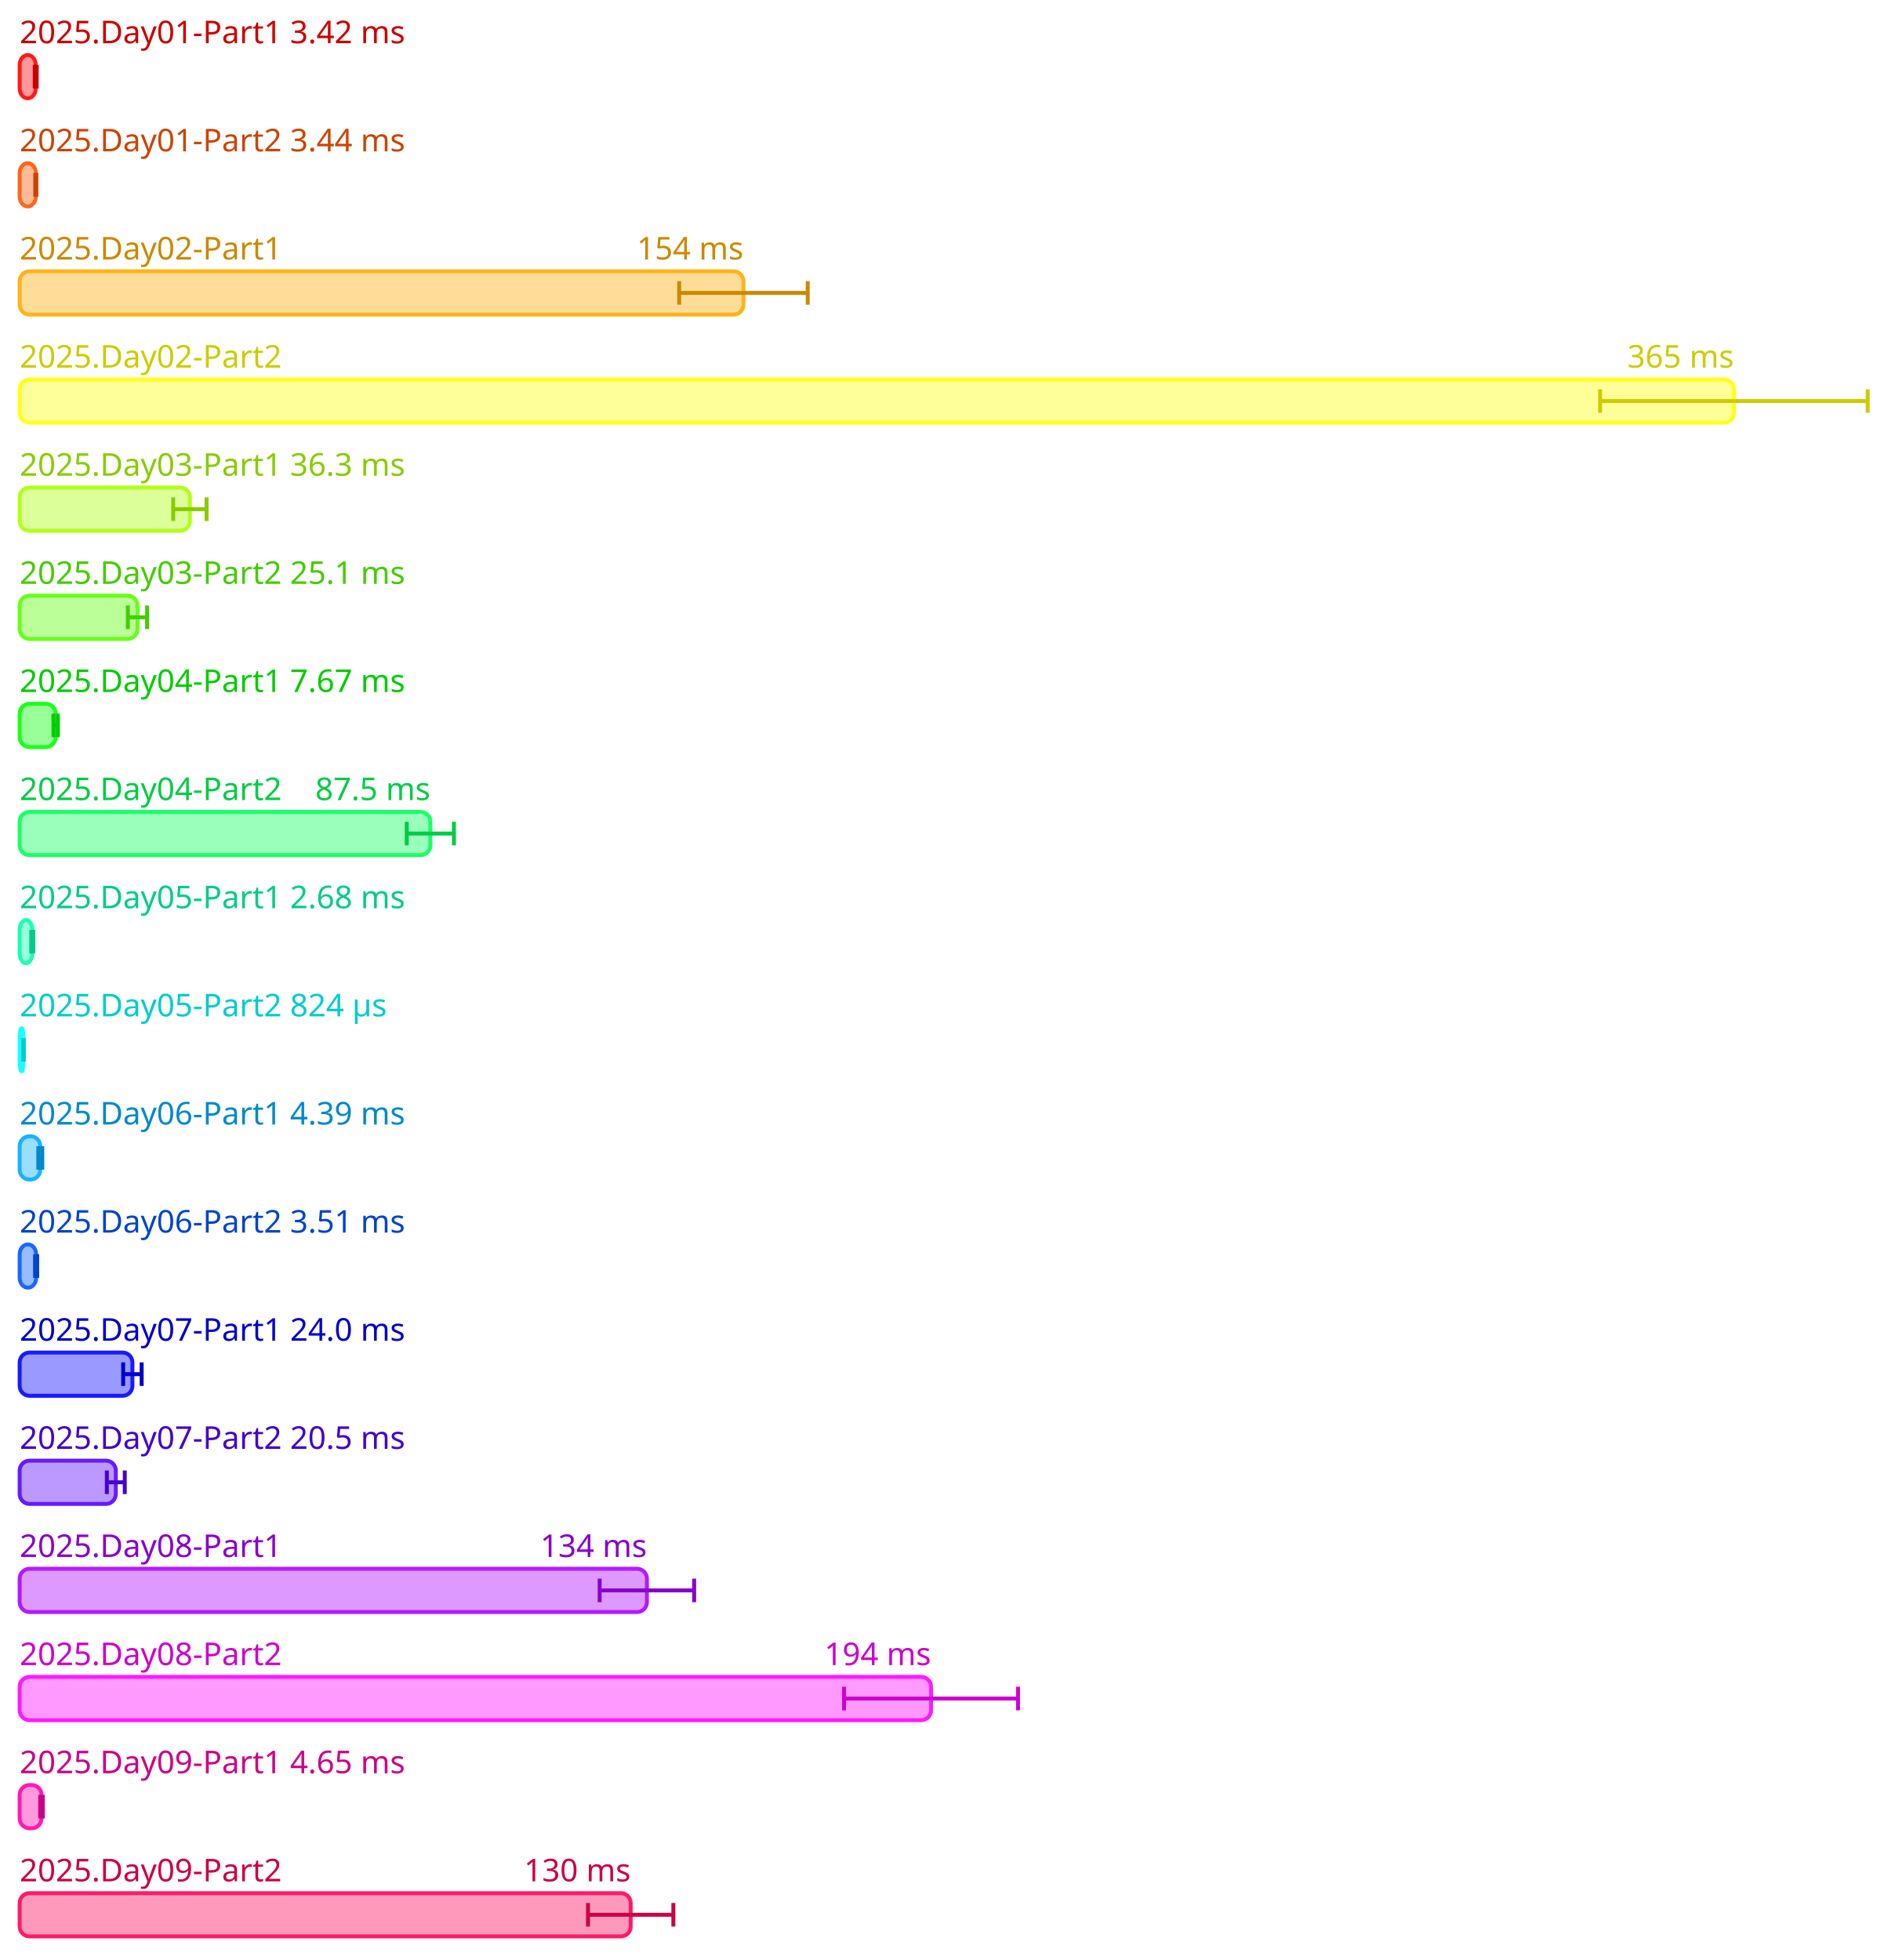
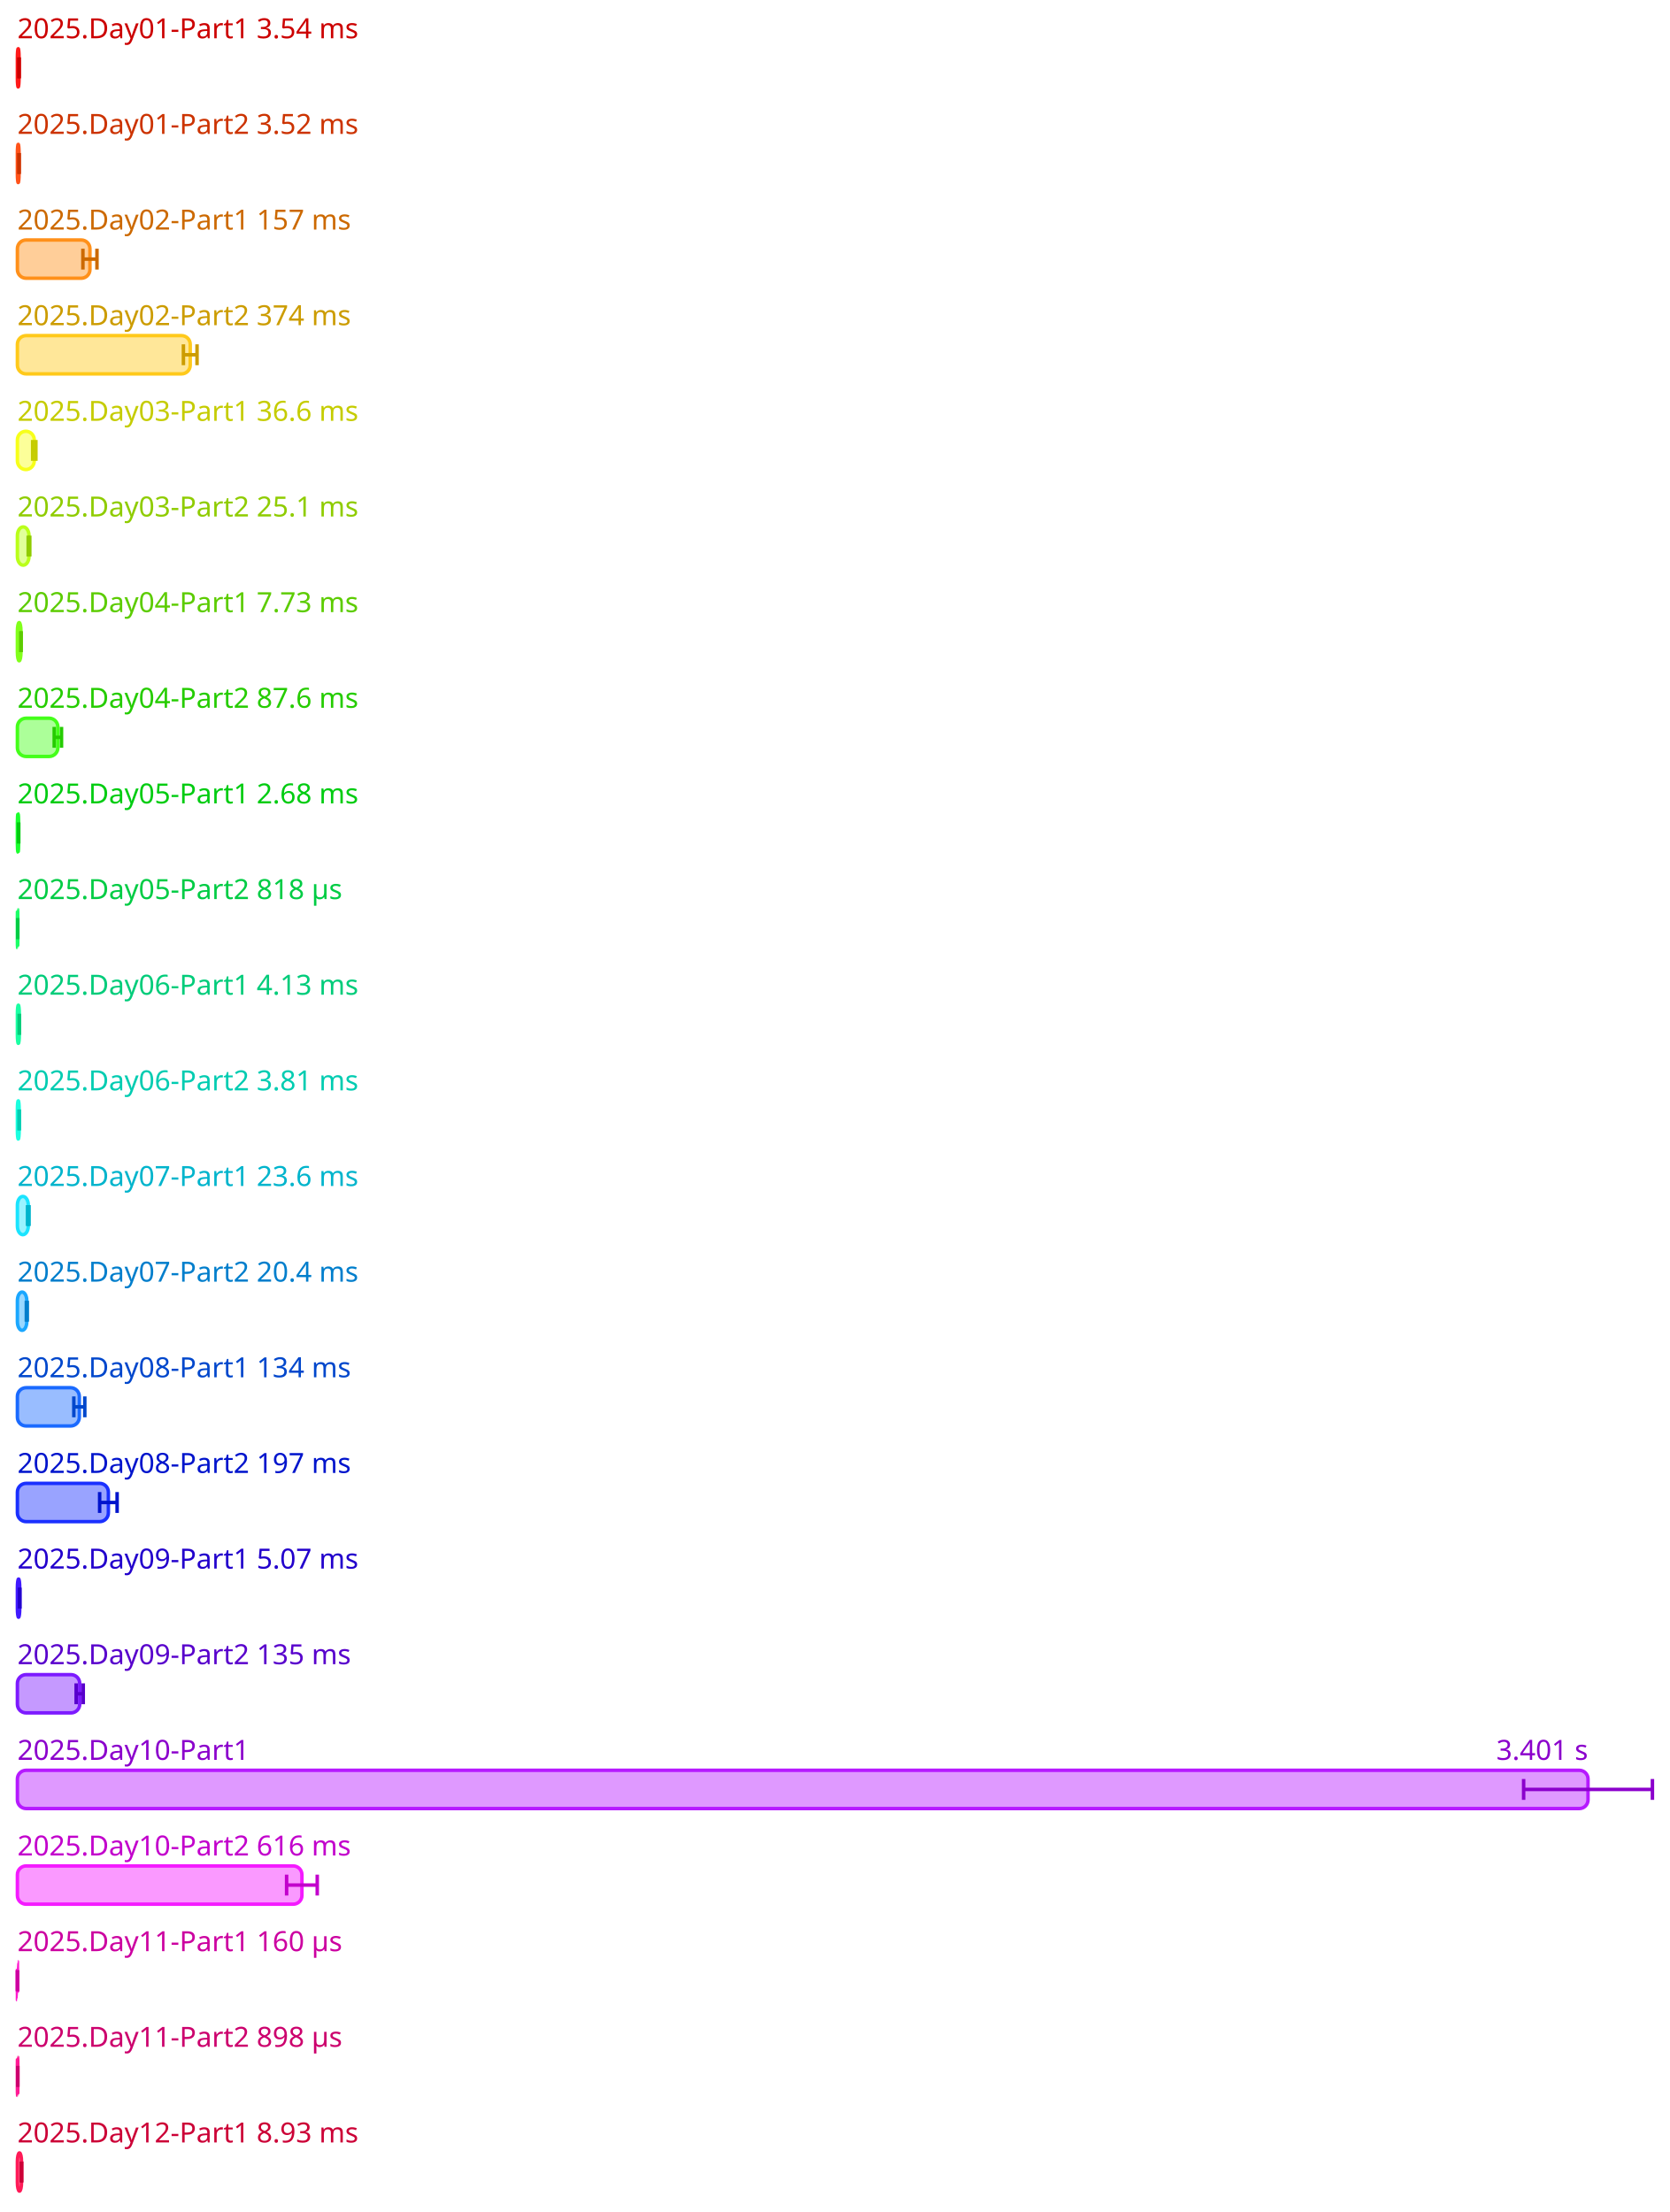
- <svg xmlns="http://www.w3.org/2000/svg" height="997" width="960.0" font-size="16" font-family="sans-serif" stroke-width="2">
+ <svg xmlns="http://www.w3.org/2000/svg" height="1272" width="960.0" font-size="16" font-family="sans-serif" stroke-width="2">
  <g transform="translate(10.0 0)">
-     <text fill="hsl(0, 100%, 40%)" y="22">2025.Day01-Part1 3.42 ms</text>
-     <g>
-       <rect y="28" rx="5" height="22" width="8.155" fill="hsl(0, 100%, 80%)" stroke="hsl(0, 100%, 55%)" />
+     <text fill="hsl(0, 100%, 40%)" y="22">2025.Day01-Part1 3.54 ms</text>
+     <g>
+       <rect y="28" rx="5" height="22" width="0.94" fill="hsl(0, 100%, 80%)" stroke="hsl(0, 100%, 55%)" />
      <g stroke="hsl(0, 100%, 40%)">
-         <line x1="7.65" x2="8.661" y1="39" y2="39" />
-         <line x1="7.65" x2="7.65" y1="33" y2="45" />
-         <line x1="8.661" x2="8.661" y1="33" y2="45" />
-       </g>
-     </g>
-     <text fill="hsl(20, 100%, 40%)" y="77">2025.Day01-Part2 3.44 ms</text>
-     <g>
-       <rect y="83" rx="5" height="22" width="8.21" fill="hsl(20, 100%, 80%)" stroke="hsl(20, 100%, 55%)" />
-       <g stroke="hsl(20, 100%, 40%)">
-         <line x1="7.915" x2="8.504" y1="94" y2="94" />
-         <line x1="7.915" x2="7.915" y1="88" y2="100" />
-         <line x1="8.504" x2="8.504" y1="88" y2="100" />
-       </g>
-     </g>
-     <g fill="hsl(40, 100%, 40%)">
-       <text y="132">2025.Day02-Part1</text>
-       <text y="132" x="368.144" text-anchor="end">154  ms</text>
-     </g>
-     <g>
-       <rect y="138" rx="5" height="22" width="368.144" fill="hsl(40, 100%, 80%)" stroke="hsl(40, 100%, 55%)" />
-       <g stroke="hsl(40, 100%, 40%)">
-         <line x1="335.459" x2="400.828" y1="149" y2="149" />
-         <line x1="335.459" x2="335.459" y1="143" y2="155" />
-         <line x1="400.828" x2="400.828" y1="143" y2="155" />
-       </g>
-     </g>
-     <g fill="hsl(60, 100%, 40%)">
-       <text y="187">2025.Day02-Part2</text>
-       <text y="187" x="871.935" text-anchor="end">365  ms</text>
-     </g>
-     <g>
-       <rect y="193" rx="5" height="22" width="871.935" fill="hsl(60, 100%, 80%)" stroke="hsl(60, 100%, 55%)" />
-       <g stroke="hsl(60, 100%, 40%)">
-         <line x1="803.871" x2="940.0" y1="204" y2="204" />
-         <line x1="803.871" x2="803.871" y1="198" y2="210" />
-         <line x1="940.0" x2="940.0" y1="198" y2="210" />
-       </g>
-     </g>
-     <text fill="hsl(80, 100%, 40%)" y="242">2025.Day03-Part1 36.3 ms</text>
-     <g>
-       <rect y="248" rx="5" height="22" width="86.58" fill="hsl(80, 100%, 80%)" stroke="hsl(80, 100%, 55%)" />
-       <g stroke="hsl(80, 100%, 40%)">
-         <line x1="78.099" x2="95.062" y1="259" y2="259" />
-         <line x1="78.099" x2="78.099" y1="253" y2="265" />
-         <line x1="95.062" x2="95.062" y1="253" y2="265" />
-       </g>
-     </g>
-     <text fill="hsl(100, 100%, 40%)" y="297">2025.Day03-Part2 25.1 ms</text>
-     <g>
-       <rect y="303" rx="5" height="22" width="59.913" fill="hsl(100, 100%, 80%)" stroke="hsl(100, 100%, 55%)" />
-       <g stroke="hsl(100, 100%, 40%)">
-         <line x1="55.017" x2="64.809" y1="314" y2="314" />
-         <line x1="55.017" x2="55.017" y1="308" y2="320" />
-         <line x1="64.809" x2="64.809" y1="308" y2="320" />
-       </g>
-     </g>
-     <text fill="hsl(120, 100%, 40%)" y="352">2025.Day04-Part1 7.67 ms</text>
-     <g>
-       <rect y="358" rx="5" height="22" width="18.308" fill="hsl(120, 100%, 80%)" stroke="hsl(120, 100%, 55%)" />
-       <g stroke="hsl(120, 100%, 40%)">
-         <line x1="17.183" x2="19.432" y1="369" y2="369" />
-         <line x1="17.183" x2="17.183" y1="363" y2="375" />
-         <line x1="19.432" x2="19.432" y1="363" y2="375" />
-       </g>
-     </g>
-     <g fill="hsl(140, 100%, 40%)">
-       <text y="407">2025.Day04-Part2</text>
-       <text y="407" x="208.885" text-anchor="end">87.5 ms</text>
-     </g>
-     <g>
-       <rect y="413" rx="5" height="22" width="208.885" fill="hsl(140, 100%, 80%)" stroke="hsl(140, 100%, 55%)" />
+         <line x1="0.87" x2="1.01" y1="39" y2="39" />
+         <line x1="0.87" x2="0.87" y1="33" y2="45" />
+         <line x1="1.01" x2="1.01" y1="33" y2="45" />
+       </g>
+     </g>
+     <text fill="hsl(15, 100%, 40%)" y="77">2025.Day01-Part2 3.52 ms</text>
+     <g>
+       <rect y="83" rx="5" height="22" width="0.936" fill="hsl(15, 100%, 80%)" stroke="hsl(15, 100%, 55%)" />
+       <g stroke="hsl(15, 100%, 40%)">
+         <line x1="0.874" x2="0.997" y1="94" y2="94" />
+         <line x1="0.874" x2="0.874" y1="88" y2="100" />
+         <line x1="0.997" x2="0.997" y1="88" y2="100" />
+       </g>
+     </g>
+     <text fill="hsl(31, 100%, 40%)" y="132">2025.Day02-Part1 157  ms</text>
+     <g>
+       <rect y="138" rx="5" height="22" width="41.703" fill="hsl(31, 100%, 80%)" stroke="hsl(31, 100%, 55%)" />
+       <g stroke="hsl(31, 100%, 40%)">
+         <line x1="37.66" x2="45.746" y1="149" y2="149" />
+         <line x1="37.66" x2="37.66" y1="143" y2="155" />
+         <line x1="45.746" x2="45.746" y1="143" y2="155" />
+       </g>
+     </g>
+     <text fill="hsl(46, 100%, 40%)" y="187">2025.Day02-Part2 374  ms</text>
+     <g>
+       <rect y="193" rx="5" height="22" width="99.361" fill="hsl(46, 100%, 80%)" stroke="hsl(46, 100%, 55%)" />
+       <g stroke="hsl(46, 100%, 40%)">
+         <line x1="95.449" x2="103.273" y1="204" y2="204" />
+         <line x1="95.449" x2="95.449" y1="198" y2="210" />
+         <line x1="103.273" x2="103.273" y1="198" y2="210" />
+       </g>
+     </g>
+     <text fill="hsl(62, 100%, 40%)" y="242">2025.Day03-Part1 36.6 ms</text>
+     <g>
+       <rect y="248" rx="5" height="22" width="9.708" fill="hsl(62, 100%, 80%)" stroke="hsl(62, 100%, 55%)" />
+       <g stroke="hsl(62, 100%, 40%)">
+         <line x1="8.779" x2="10.637" y1="259" y2="259" />
+         <line x1="8.779" x2="8.779" y1="253" y2="265" />
+         <line x1="10.637" x2="10.637" y1="253" y2="265" />
+       </g>
+     </g>
+     <text fill="hsl(78, 100%, 40%)" y="297">2025.Day03-Part2 25.1 ms</text>
+     <g>
+       <rect y="303" rx="5" height="22" width="6.666" fill="hsl(78, 100%, 80%)" stroke="hsl(78, 100%, 55%)" />
+       <g stroke="hsl(78, 100%, 40%)">
+         <line x1="6.206" x2="7.126" y1="314" y2="314" />
+         <line x1="6.206" x2="6.206" y1="308" y2="320" />
+         <line x1="7.126" x2="7.126" y1="308" y2="320" />
+       </g>
+     </g>
+     <text fill="hsl(93, 100%, 40%)" y="352">2025.Day04-Part1 7.73 ms</text>
+     <g>
+       <rect y="358" rx="5" height="22" width="2.051" fill="hsl(93, 100%, 80%)" stroke="hsl(93, 100%, 55%)" />
+       <g stroke="hsl(93, 100%, 40%)">
+         <line x1="1.934" x2="2.168" y1="369" y2="369" />
+         <line x1="1.934" x2="1.934" y1="363" y2="375" />
+         <line x1="2.168" x2="2.168" y1="363" y2="375" />
+       </g>
+     </g>
+     <text fill="hsl(109, 100%, 40%)" y="407">2025.Day04-Part2 87.6 ms</text>
+     <g>
+       <rect y="413" rx="5" height="22" width="23.263" fill="hsl(109, 100%, 80%)" stroke="hsl(109, 100%, 55%)" />
+       <g stroke="hsl(109, 100%, 40%)">
+         <line x1="21.166" x2="25.361" y1="424" y2="424" />
+         <line x1="21.166" x2="21.166" y1="418" y2="430" />
+         <line x1="25.361" x2="25.361" y1="418" y2="430" />
+       </g>
+     </g>
+     <text fill="hsl(125, 100%, 40%)" y="462">2025.Day05-Part1 2.68 ms</text>
+     <g>
+       <rect y="468" rx="5" height="22" width="0.711" fill="hsl(125, 100%, 80%)" stroke="hsl(125, 100%, 55%)" />
+       <g stroke="hsl(125, 100%, 40%)">
+         <line x1="0.65" x2="0.773" y1="479" y2="479" />
+         <line x1="0.65" x2="0.65" y1="473" y2="485" />
+         <line x1="0.773" x2="0.773" y1="473" y2="485" />
+       </g>
+     </g>
+     <text fill="hsl(140, 100%, 40%)" y="517">2025.Day05-Part2 818  μs</text>
+     <g>
+       <rect y="523" rx="5" height="22" width="0.217" fill="hsl(140, 100%, 80%)" stroke="hsl(140, 100%, 55%)" />
      <g stroke="hsl(140, 100%, 40%)">
-         <line x1="196.883" x2="220.888" y1="424" y2="424" />
-         <line x1="196.883" x2="196.883" y1="418" y2="430" />
-         <line x1="220.888" x2="220.888" y1="418" y2="430" />
-       </g>
-     </g>
-     <text fill="hsl(160, 100%, 40%)" y="462">2025.Day05-Part1 2.68 ms</text>
-     <g>
-       <rect y="468" rx="5" height="22" width="6.409" fill="hsl(160, 100%, 80%)" stroke="hsl(160, 100%, 55%)" />
-       <g stroke="hsl(160, 100%, 40%)">
-         <line x1="5.889" x2="6.928" y1="479" y2="479" />
-         <line x1="5.889" x2="5.889" y1="473" y2="485" />
-         <line x1="6.928" x2="6.928" y1="473" y2="485" />
-       </g>
-     </g>
-     <text fill="hsl(180, 100%, 40%)" y="517">2025.Day05-Part2 824  μs</text>
-     <g>
-       <rect y="523" rx="5" height="22" width="1.967" fill="hsl(180, 100%, 80%)" stroke="hsl(180, 100%, 55%)" />
-       <g stroke="hsl(180, 100%, 40%)">
-         <line x1="1.825" x2="2.109" y1="534" y2="534" />
-         <line x1="1.825" x2="1.825" y1="528" y2="540" />
-         <line x1="2.109" x2="2.109" y1="528" y2="540" />
-       </g>
-     </g>
-     <text fill="hsl(200, 100%, 40%)" y="572">2025.Day06-Part1 4.39 ms</text>
-     <g>
-       <rect y="578" rx="5" height="22" width="10.489" fill="hsl(200, 100%, 80%)" stroke="hsl(200, 100%, 55%)" />
-       <g stroke="hsl(200, 100%, 40%)">
-         <line x1="9.483" x2="11.495" y1="589" y2="589" />
-         <line x1="9.483" x2="9.483" y1="583" y2="595" />
-         <line x1="11.495" x2="11.495" y1="583" y2="595" />
-       </g>
-     </g>
-     <text fill="hsl(220, 100%, 40%)" y="627">2025.Day06-Part2 3.51 ms</text>
-     <g>
-       <rect y="633" rx="5" height="22" width="8.387" fill="hsl(220, 100%, 80%)" stroke="hsl(220, 100%, 55%)" />
-       <g stroke="hsl(220, 100%, 40%)">
-         <line x1="7.84" x2="8.934" y1="644" y2="644" />
-         <line x1="7.84" x2="7.84" y1="638" y2="650" />
-         <line x1="8.934" x2="8.934" y1="638" y2="650" />
-       </g>
-     </g>
-     <text fill="hsl(240, 100%, 40%)" y="682">2025.Day07-Part1 24.0 ms</text>
-     <g>
-       <rect y="688" rx="5" height="22" width="57.35" fill="hsl(240, 100%, 80%)" stroke="hsl(240, 100%, 55%)" />
-       <g stroke="hsl(240, 100%, 40%)">
-         <line x1="52.648" x2="62.052" y1="699" y2="699" />
-         <line x1="52.648" x2="52.648" y1="693" y2="705" />
-         <line x1="62.052" x2="62.052" y1="693" y2="705" />
-       </g>
-     </g>
-     <text fill="hsl(260, 100%, 40%)" y="737">2025.Day07-Part2 20.5 ms</text>
-     <g>
-       <rect y="743" rx="5" height="22" width="48.898" fill="hsl(260, 100%, 80%)" stroke="hsl(260, 100%, 55%)" />
-       <g stroke="hsl(260, 100%, 40%)">
-         <line x1="44.339" x2="53.457" y1="754" y2="754" />
-         <line x1="44.339" x2="44.339" y1="748" y2="760" />
-         <line x1="53.457" x2="53.457" y1="748" y2="760" />
-       </g>
-     </g>
-     <g fill="hsl(280, 100%, 40%)">
-       <text y="792">2025.Day08-Part1</text>
-       <text y="792" x="319.044" text-anchor="end">134  ms</text>
-     </g>
-     <g>
-       <rect y="798" rx="5" height="22" width="319.044" fill="hsl(280, 100%, 80%)" stroke="hsl(280, 100%, 55%)" />
-       <g stroke="hsl(280, 100%, 40%)">
-         <line x1="295.017" x2="343.07" y1="809" y2="809" />
-         <line x1="295.017" x2="295.017" y1="803" y2="815" />
-         <line x1="343.07" x2="343.07" y1="803" y2="815" />
-       </g>
-     </g>
-     <g fill="hsl(300, 100%, 40%)">
-       <text y="847">2025.Day08-Part2</text>
-       <text y="847" x="463.564" text-anchor="end">194  ms</text>
-     </g>
-     <g>
-       <rect y="853" rx="5" height="22" width="463.564" fill="hsl(300, 100%, 80%)" stroke="hsl(300, 100%, 55%)" />
-       <g stroke="hsl(300, 100%, 40%)">
-         <line x1="419.323" x2="507.804" y1="864" y2="864" />
-         <line x1="419.323" x2="419.323" y1="858" y2="870" />
-         <line x1="507.804" x2="507.804" y1="858" y2="870" />
-       </g>
-     </g>
-     <text fill="hsl(320, 100%, 40%)" y="902">2025.Day09-Part1 4.65 ms</text>
-     <g>
-       <rect y="908" rx="5" height="22" width="11.111" fill="hsl(320, 100%, 80%)" stroke="hsl(320, 100%, 55%)" />
-       <g stroke="hsl(320, 100%, 40%)">
-         <line x1="10.437" x2="11.786" y1="919" y2="919" />
-         <line x1="10.437" x2="10.437" y1="913" y2="925" />
-         <line x1="11.786" x2="11.786" y1="913" y2="925" />
-       </g>
-     </g>
-     <g fill="hsl(340, 100%, 40%)">
-       <text y="957">2025.Day09-Part2</text>
-       <text y="957" x="310.79" text-anchor="end">130  ms</text>
-     </g>
-     <g>
-       <rect y="963" rx="5" height="22" width="310.79" fill="hsl(340, 100%, 80%)" stroke="hsl(340, 100%, 55%)" />
-       <g stroke="hsl(340, 100%, 40%)">
-         <line x1="289.083" x2="332.497" y1="974" y2="974" />
-         <line x1="289.083" x2="289.083" y1="968" y2="980" />
-         <line x1="332.497" x2="332.497" y1="968" y2="980" />
+         <line x1="0.203" x2="0.231" y1="534" y2="534" />
+         <line x1="0.203" x2="0.203" y1="528" y2="540" />
+         <line x1="0.231" x2="0.231" y1="528" y2="540" />
+       </g>
+     </g>
+     <text fill="hsl(156, 100%, 40%)" y="572">2025.Day06-Part1 4.13 ms</text>
+     <g>
+       <rect y="578" rx="5" height="22" width="1.095" fill="hsl(156, 100%, 80%)" stroke="hsl(156, 100%, 55%)" />
+       <g stroke="hsl(156, 100%, 40%)">
+         <line x1="1.028" x2="1.162" y1="589" y2="589" />
+         <line x1="1.028" x2="1.028" y1="583" y2="595" />
+         <line x1="1.162" x2="1.162" y1="583" y2="595" />
+       </g>
+     </g>
+     <text fill="hsl(172, 100%, 40%)" y="627">2025.Day06-Part2 3.81 ms</text>
+     <g>
+       <rect y="633" rx="5" height="22" width="1.011" fill="hsl(172, 100%, 80%)" stroke="hsl(172, 100%, 55%)" />
+       <g stroke="hsl(172, 100%, 40%)">
+         <line x1="0.93" x2="1.092" y1="644" y2="644" />
+         <line x1="0.93" x2="0.93" y1="638" y2="650" />
+         <line x1="1.092" x2="1.092" y1="638" y2="650" />
+       </g>
+     </g>
+     <text fill="hsl(187, 100%, 40%)" y="682">2025.Day07-Part1 23.6 ms</text>
+     <g>
+       <rect y="688" rx="5" height="22" width="6.265" fill="hsl(187, 100%, 80%)" stroke="hsl(187, 100%, 55%)" />
+       <g stroke="hsl(187, 100%, 40%)">
+         <line x1="5.817" x2="6.712" y1="699" y2="699" />
+         <line x1="5.817" x2="5.817" y1="693" y2="705" />
+         <line x1="6.712" x2="6.712" y1="693" y2="705" />
+       </g>
+     </g>
+     <text fill="hsl(203, 100%, 40%)" y="737">2025.Day07-Part2 20.4 ms</text>
+     <g>
+       <rect y="743" rx="5" height="22" width="5.407" fill="hsl(203, 100%, 80%)" stroke="hsl(203, 100%, 55%)" />
+       <g stroke="hsl(203, 100%, 40%)">
+         <line x1="5.137" x2="5.677" y1="754" y2="754" />
+         <line x1="5.137" x2="5.137" y1="748" y2="760" />
+         <line x1="5.677" x2="5.677" y1="748" y2="760" />
+       </g>
+     </g>
+     <text fill="hsl(219, 100%, 40%)" y="792">2025.Day08-Part1 134  ms</text>
+     <g>
+       <rect y="798" rx="5" height="22" width="35.598" fill="hsl(219, 100%, 80%)" stroke="hsl(219, 100%, 55%)" />
+       <g stroke="hsl(219, 100%, 40%)">
+         <line x1="32.449" x2="38.748" y1="809" y2="809" />
+         <line x1="32.449" x2="32.449" y1="803" y2="815" />
+         <line x1="38.748" x2="38.748" y1="803" y2="815" />
+       </g>
+     </g>
+     <text fill="hsl(234, 100%, 40%)" y="847">2025.Day08-Part2 197  ms</text>
+     <g>
+       <rect y="853" rx="5" height="22" width="52.306" fill="hsl(234, 100%, 80%)" stroke="hsl(234, 100%, 55%)" />
+       <g stroke="hsl(234, 100%, 40%)">
+         <line x1="47.283" x2="57.328" y1="864" y2="864" />
+         <line x1="47.283" x2="47.283" y1="858" y2="870" />
+         <line x1="57.328" x2="57.328" y1="858" y2="870" />
+       </g>
+     </g>
+     <text fill="hsl(250, 100%, 40%)" y="902">2025.Day09-Part1 5.07 ms</text>
+     <g>
+       <rect y="908" rx="5" height="22" width="1.345" fill="hsl(250, 100%, 80%)" stroke="hsl(250, 100%, 55%)" />
+       <g stroke="hsl(250, 100%, 40%)">
+         <line x1="1.278" x2="1.413" y1="919" y2="919" />
+         <line x1="1.278" x2="1.278" y1="913" y2="925" />
+         <line x1="1.413" x2="1.413" y1="913" y2="925" />
+       </g>
+     </g>
+     <text fill="hsl(266, 100%, 40%)" y="957">2025.Day09-Part2 135  ms</text>
+     <g>
+       <rect y="963" rx="5" height="22" width="35.822" fill="hsl(266, 100%, 80%)" stroke="hsl(266, 100%, 55%)" />
+       <g stroke="hsl(266, 100%, 40%)">
+         <line x1="33.781" x2="37.863" y1="974" y2="974" />
+         <line x1="33.781" x2="33.781" y1="968" y2="980" />
+         <line x1="37.863" x2="37.863" y1="968" y2="980" />
+       </g>
+     </g>
+     <g fill="hsl(281, 100%, 40%)">
+       <text y="1012">2025.Day10-Part1</text>
+       <text y="1012" x="902.976" text-anchor="end">3.401 s</text>
+     </g>
+     <g>
+       <rect y="1018" rx="5" height="22" width="902.976" fill="hsl(281, 100%, 80%)" stroke="hsl(281, 100%, 55%)" />
+       <g stroke="hsl(281, 100%, 40%)">
+         <line x1="865.952" x2="940.0" y1="1029" y2="1029" />
+         <line x1="865.952" x2="865.952" y1="1023" y2="1035" />
+         <line x1="940.0" x2="940.0" y1="1023" y2="1035" />
+       </g>
+     </g>
+     <text fill="hsl(297, 100%, 40%)" y="1067">2025.Day10-Part2 616  ms</text>
+     <g>
+       <rect y="1073" rx="5" height="22" width="163.579" fill="hsl(297, 100%, 80%)" stroke="hsl(297, 100%, 55%)" />
+       <g stroke="hsl(297, 100%, 40%)">
+         <line x1="154.774" x2="172.384" y1="1084" y2="1084" />
+         <line x1="154.774" x2="154.774" y1="1078" y2="1090" />
+         <line x1="172.384" x2="172.384" y1="1078" y2="1090" />
+       </g>
+     </g>
+     <text fill="hsl(313, 100%, 40%)" y="1122">2025.Day11-Part1 160  μs</text>
+     <g>
+       <rect y="1128" rx="5" height="22" width="0.042" fill="hsl(313, 100%, 80%)" stroke="hsl(313, 100%, 55%)" />
+       <g stroke="hsl(313, 100%, 40%)">
+         <line x1="0.039" x2="0.046" y1="1139" y2="1139" />
+         <line x1="0.039" x2="0.039" y1="1133" y2="1145" />
+         <line x1="0.046" x2="0.046" y1="1133" y2="1145" />
+       </g>
+     </g>
+     <text fill="hsl(328, 100%, 40%)" y="1177">2025.Day11-Part2 898  μs</text>
+     <g>
+       <rect y="1183" rx="5" height="22" width="0.238" fill="hsl(328, 100%, 80%)" stroke="hsl(328, 100%, 55%)" />
+       <g stroke="hsl(328, 100%, 40%)">
+         <line x1="0.223" x2="0.254" y1="1194" y2="1194" />
+         <line x1="0.223" x2="0.223" y1="1188" y2="1200" />
+         <line x1="0.254" x2="0.254" y1="1188" y2="1200" />
+       </g>
+     </g>
+     <text fill="hsl(344, 100%, 40%)" y="1232">2025.Day12-Part1 8.93 ms</text>
+     <g>
+       <rect y="1238" rx="5" height="22" width="2.37" fill="hsl(344, 100%, 80%)" stroke="hsl(344, 100%, 55%)" />
+       <g stroke="hsl(344, 100%, 40%)">
+         <line x1="2.228" x2="2.513" y1="1249" y2="1249" />
+         <line x1="2.228" x2="2.228" y1="1243" y2="1255" />
+         <line x1="2.513" x2="2.513" y1="1243" y2="1255" />
      </g>
    </g>
  </g>
</svg>
